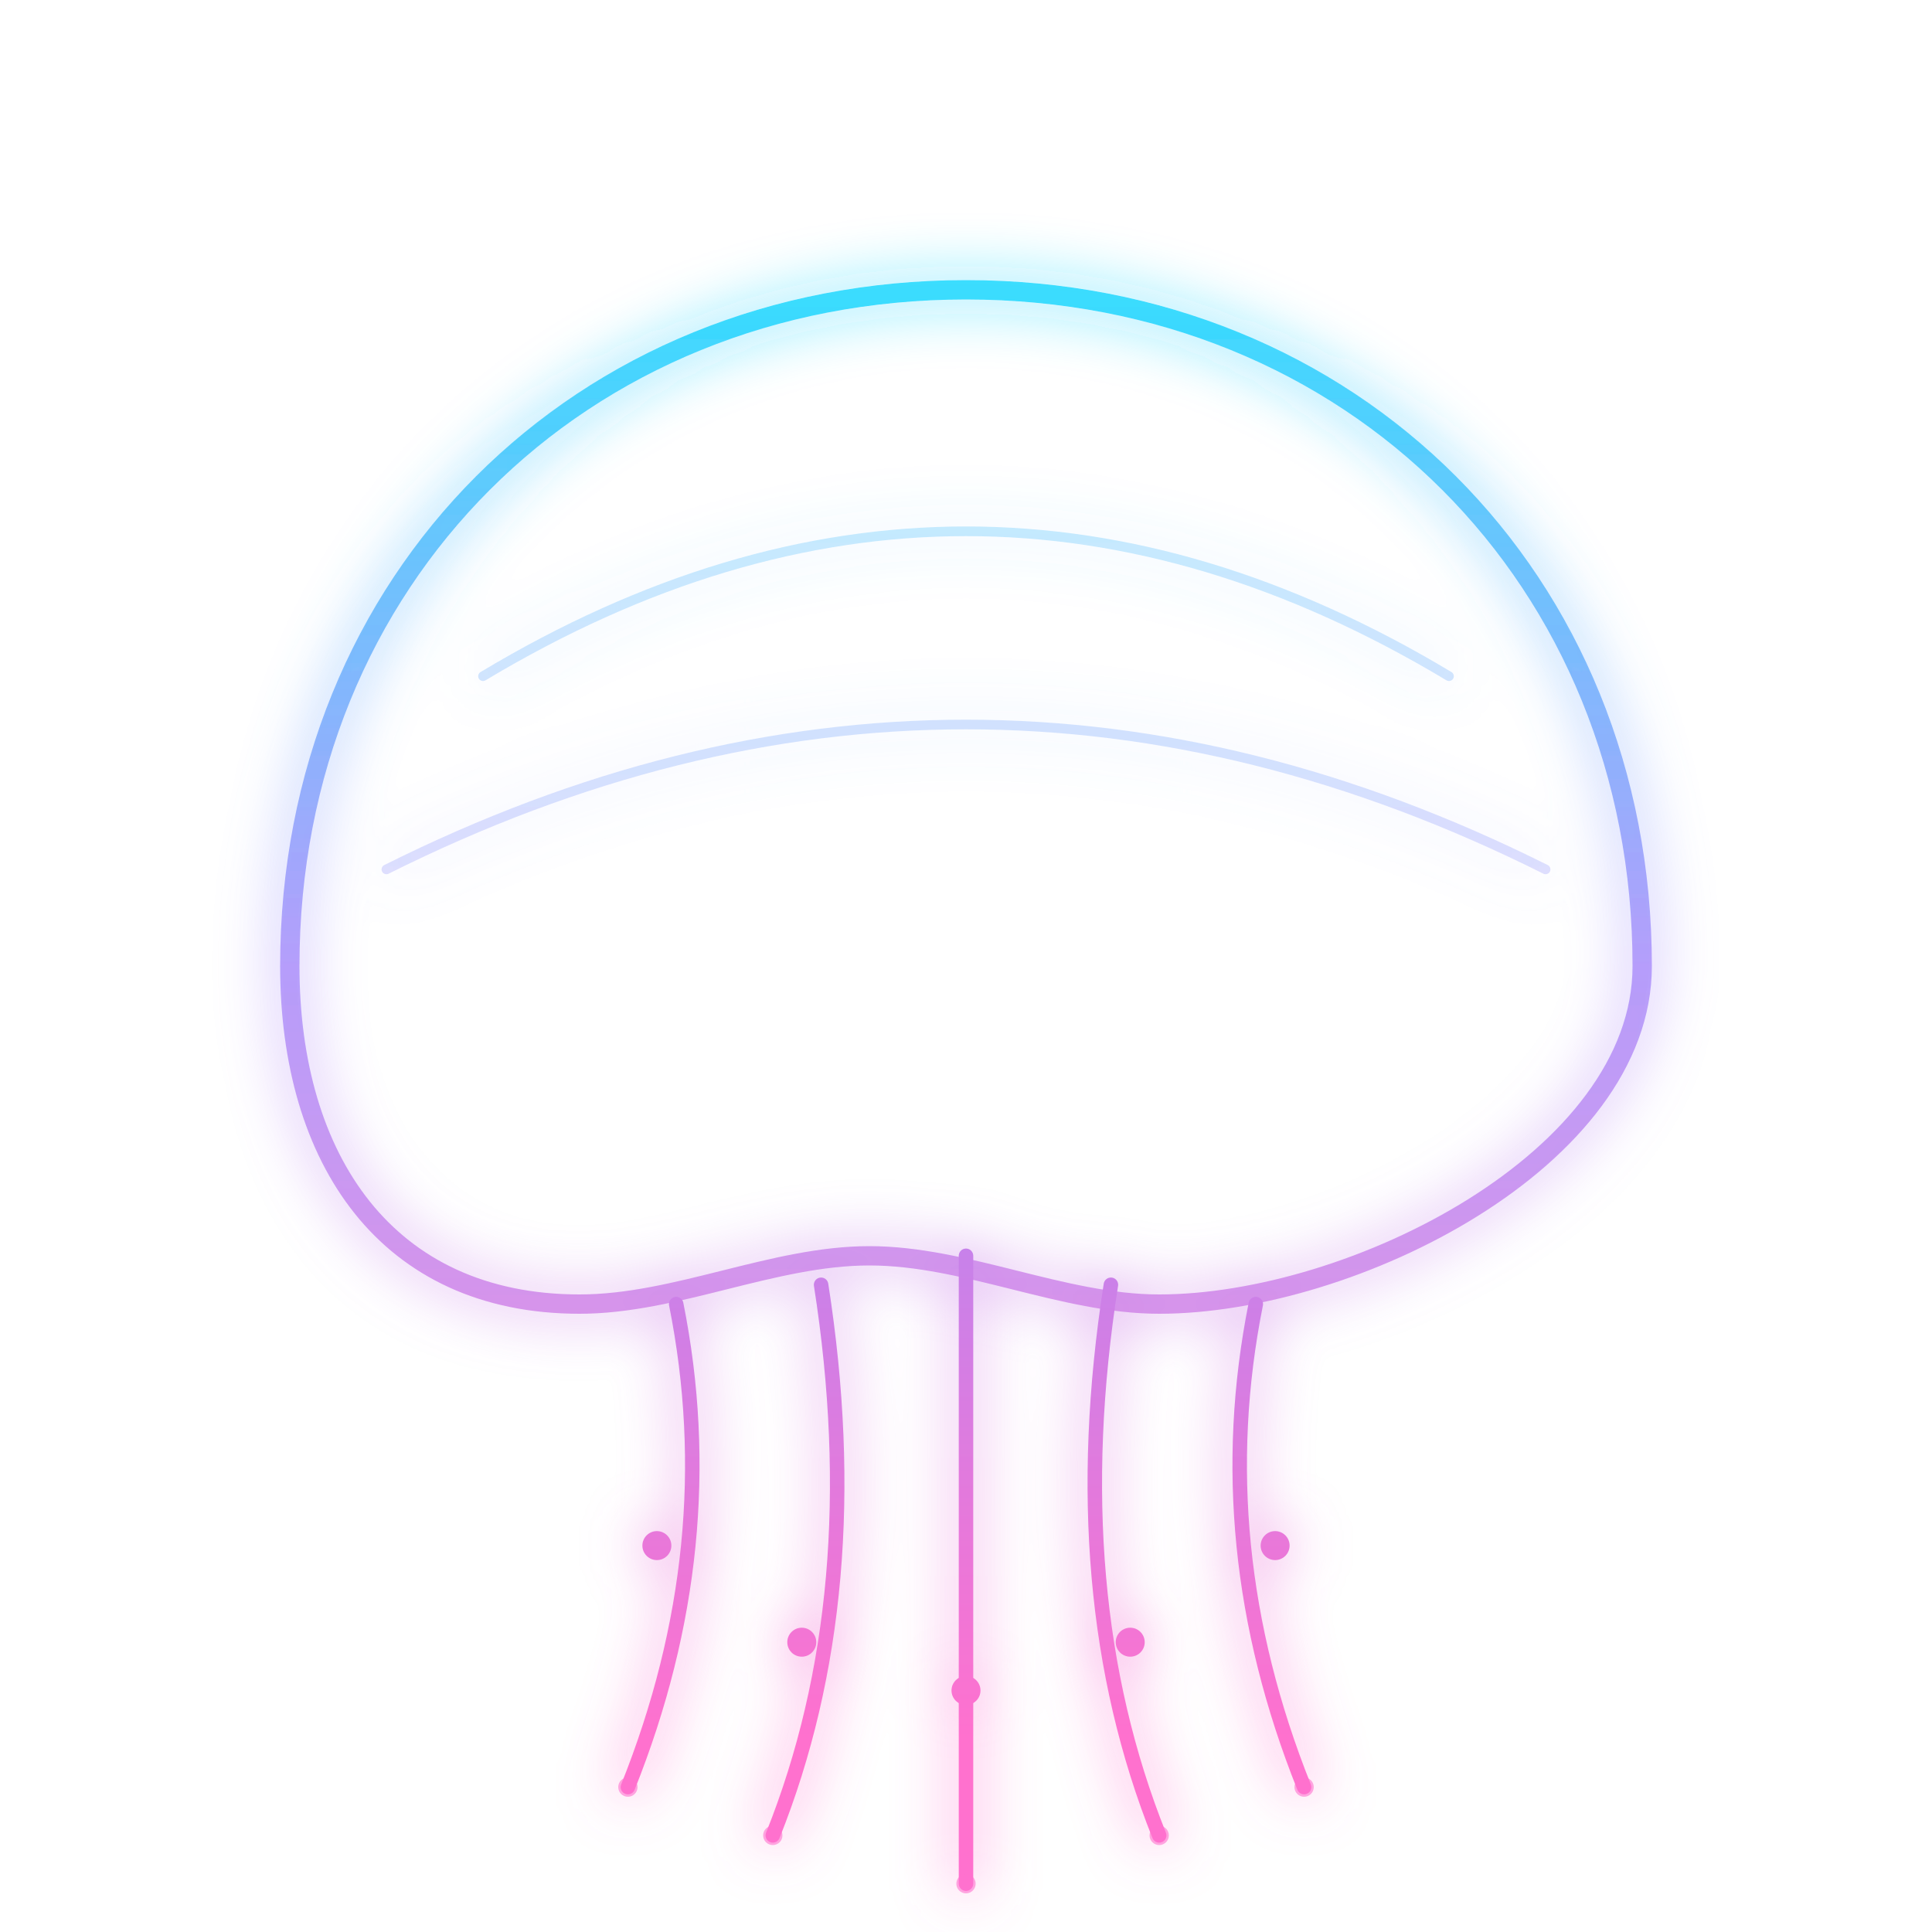
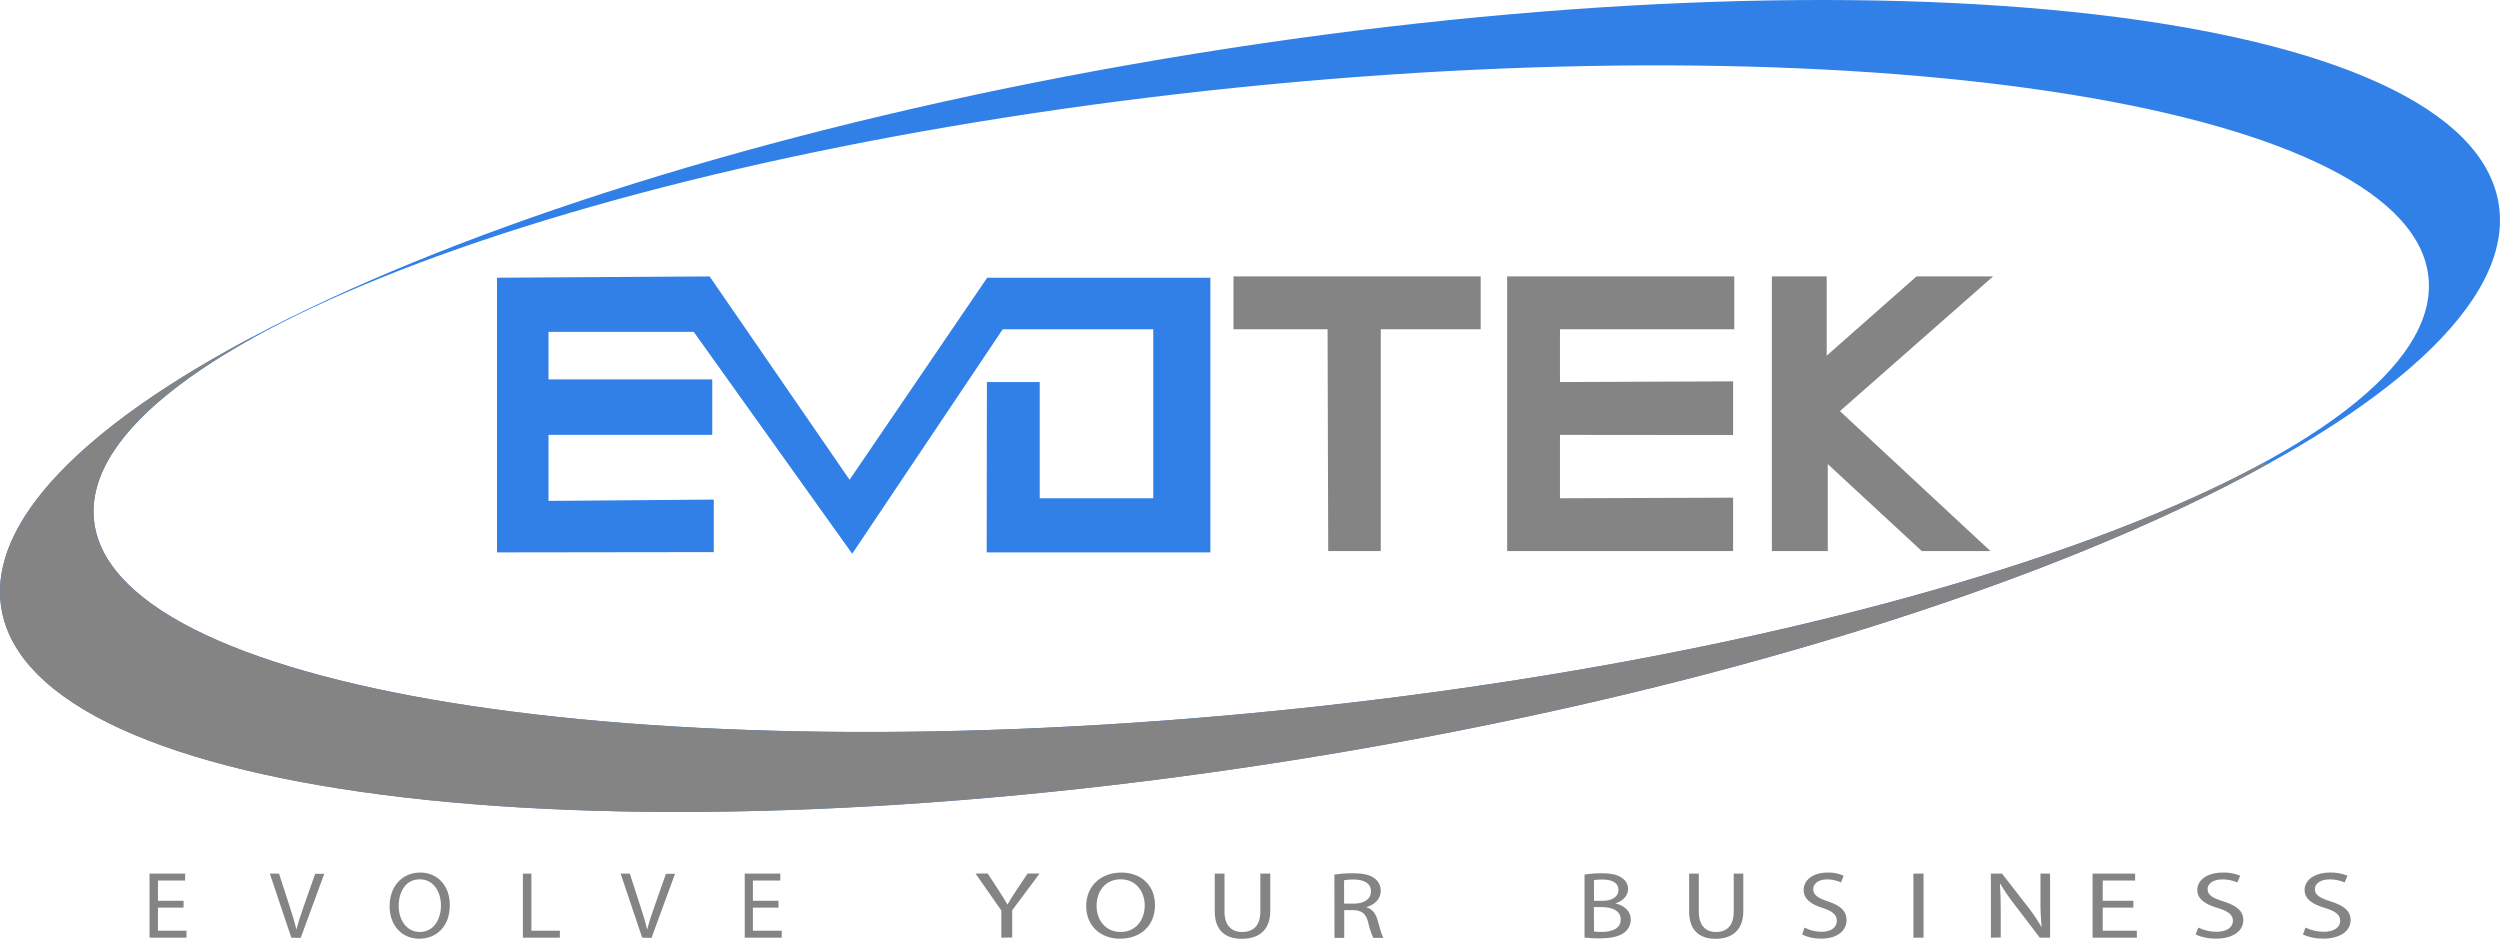
- <svg xmlns="http://www.w3.org/2000/svg" width="200" height="200" viewBox="0 0 200 200" fill="none">
+ <svg xmlns="http://www.w3.org/2000/svg" id="Layer_1" data-name="Layer 1" viewBox="0 0 946.65 355.45">
  <defs>
-     <linearGradient id="gradient_jellyfish" x1="100" y1="20" x2="100" y2="180" gradientUnits="userSpaceOnUse">
-       <stop offset="0" stop-color="#00E0FF" />
-       <stop offset="0.5" stop-color="#A78BFA" />
-       <stop offset="1" stop-color="#FF71CE" />
-     </linearGradient>
-     <filter id="glow" x="-20%" y="-20%" width="140%" height="140%">
-       <feGaussianBlur stdDeviation="3" result="coloredBlur" />
-       <feMerge>
-         <feMergeNode in="coloredBlur" />
-         <feMergeNode in="SourceGraphic" />
-       </feMerge>
-     </filter>
+     <style>.cls-1{fill:#848484;}.cls-2{fill:#3180e8;}</style>
  </defs>
-   <g filter="url(#glow)" stroke="url(#gradient_jellyfish)" stroke-width="2" fill="none" stroke-linecap="round">
-     <path d="M100,30 C60,30 30,60 30,100 C30,120 40,135 60,135 C70,135 80,130 90,130 C100,130 110,135 120,135 C140,135 170,120 170,100 C170,60 140,30 100,30 Z" opacity="0.8" />
-     <path d="M50,70 Q100,40 150,70" opacity="0.3" stroke-width="1" />
-     <path d="M40,90 Q100,60 160,90" opacity="0.3" stroke-width="1" />
-     <g stroke-width="1.5">
-       <path d="M70,135 Q75,160 65,185" />
-       <path d="M85,133 Q90,165 80,190" />
-       <path d="M100,130 Q100,170 100,195" />
-       <path d="M115,133 Q110,165 120,190" />
-       <path d="M130,135 Q125,160 135,185" />
-     </g>
-     <g fill="url(#gradient_jellyfish)" stroke="none">
-       <circle cx="68" cy="160" r="1.5" />
-       <circle cx="83" cy="170" r="1.5" />
-       <circle cx="100" cy="175" r="1.5" />
-       <circle cx="117" cy="170" r="1.5" />
-       <circle cx="132" cy="160" r="1.5" />
-       <circle cx="65" cy="185" r="1" opacity="0.6" />
-       <circle cx="80" cy="190" r="1" opacity="0.6" />
-       <circle cx="100" cy="195" r="1" opacity="0.6" />
-       <circle cx="120" cy="190" r="1" opacity="0.6" />
-       <circle cx="135" cy="185" r="1" opacity="0.6" />
-     </g>
-   </g>
+   <path class="cls-1" d="M363.51,580.7h-9.7v8.75h10.81v2.63h-14V567.82h13.47v2.62H353.81v7.67h9.7Z" transform="translate(-294 -237.02)" />
+   <path class="cls-1" d="M404.31,592.08l-8.14-24.26h3.48l3.89,12c1.07,3.27,2,6.22,2.66,9.07h.07c.71-2.81,1.74-5.87,2.85-9l4.22-12h3.44l-8.91,24.26Z" transform="translate(-294 -237.02)" />
+   <path class="cls-1" d="M464.33,579.69c0,8.36-5.22,12.78-11.59,12.78-6.58,0-11.21-5-11.21-12.31,0-7.7,4.92-12.74,11.58-12.74S464.33,572.49,464.33,579.69Zm-19.36.4c0,5.18,2.89,9.83,8,9.83s8-4.57,8-10.08c0-4.82-2.59-9.86-8-9.86s-8,4.78-8,10.11Z" transform="translate(-294 -237.02)" />
+   <path class="cls-1" d="M492,567.82h3.22v21.63H506v2.63H492Z" transform="translate(-294 -237.02)" />
+   <path class="cls-1" d="M537.17,592.08,529,567.82h3.48l3.89,12c1.07,3.27,2,6.22,2.66,9.07h.07c.71-2.81,1.74-5.87,2.85-9l4.22-12h3.44l-8.91,24.26Z" transform="translate(-294 -237.02)" />
+   <path class="cls-1" d="M588.79,580.7h-9.7v8.75H590v2.63H576V567.82h13.47v2.62H579.09v7.67h9.7Z" transform="translate(-294 -237.02)" />
+   <path class="cls-1" d="M673.16,592.08v-10.3l-9.78-14H668l4.36,6.69c1.2,1.84,2.11,3.31,3.08,5h.09c.87-1.58,1.93-3.16,3.12-5l4.46-6.69h4.55l-10.38,13.93V592Z" transform="translate(-294 -237.02)" />
+   <path class="cls-1" d="M731.35,579.69c0,8.36-6,12.78-13.24,12.78-7.52,0-12.81-5-12.81-12.31,0-7.7,5.62-12.74,13.24-12.74C726.32,567.42,731.35,572.49,731.35,579.69Zm-22.12.4c0,5.18,3.3,9.83,9.1,9.83s9.13-4.57,9.13-10.08c0-4.82-3-9.86-9.09-9.86S709.23,574.76,709.23,580.09Z" transform="translate(-294 -237.02)" />
+   <path class="cls-1" d="M757.67,567.82v14.37c0,5.43,2.83,7.74,6.64,7.74,4.23,0,6.93-2.38,6.93-7.74V567.82H775V582c0,7.45-4.61,10.51-10.79,10.51-5.83,0-10.23-2.84-10.23-10.36V567.82Z" transform="translate(-294 -237.02)" />
+   <path class="cls-1" d="M799.28,568.19a45.05,45.05,0,0,1,7.06-.5c3.93,0,6.47.61,8.25,2a5.62,5.62,0,0,1,2.24,4.6c0,3.21-2.37,5.33-5.37,6.19v.11c2.2.65,3.51,2.38,4.18,4.9.93,3.38,1.61,5.72,2.2,6.66H814a27.76,27.76,0,0,1-1.91-5.8c-.84-3.35-2.36-4.61-5.7-4.71H803v10.51h-3.68Zm3.67,11h3.76c3.93,0,6.43-1.83,6.43-4.61,0-3.13-2.67-4.5-6.56-4.53a16.33,16.33,0,0,0-3.63.29Z" transform="translate(-294 -237.02)" />
+   <path class="cls-1" d="M894,568.19a38.74,38.74,0,0,1,6.55-.5c3.58,0,5.89.54,7.62,1.76a4.87,4.87,0,0,1,2.3,4.28c0,2.34-1.77,4.39-4.69,5.33v.07c2.63.58,5.72,2.49,5.72,6.09a6.2,6.2,0,0,1-2.34,4.85c-1.94,1.55-5.07,2.27-9.6,2.27a49.07,49.07,0,0,1-5.56-.29Zm3.58,9.93h3.26c3.78,0,6-1.72,6-4.06,0-2.85-2.47-4-6.1-4a18.7,18.7,0,0,0-3.17.21Zm0,11.63a21.46,21.46,0,0,0,3,.15c3.71,0,7.12-1.19,7.12-4.72,0-3.31-3.25-4.68-7.16-4.68h-3Z" transform="translate(-294 -237.02)" />
+   <path class="cls-1" d="M937.27,567.82v14.37c0,5.43,2.76,7.74,6.47,7.74,4.12,0,6.75-2.38,6.75-7.74V567.82h3.63V582c0,7.45-4.49,10.51-10.51,10.51-5.68,0-10-2.84-10-10.36V567.82Z" transform="translate(-294 -237.02)" />
+   <path class="cls-1" d="M977.3,588.26a14.05,14.05,0,0,0,6.42,1.59c3.67,0,5.81-1.7,5.81-4.14,0-2.27-1.49-3.57-5.23-4.83-4.53-1.4-7.33-3.45-7.33-6.87,0-3.78,3.58-6.59,9-6.59a13.94,13.94,0,0,1,6.14,1.19l-1,2.55a12.15,12.15,0,0,0-5.27-1.15c-3.79,0-5.23,2-5.23,3.64,0,2.26,1.69,3.38,5.52,4.68,4.69,1.58,7.08,3.56,7.08,7.12,0,3.75-3.17,7-9.72,7a16,16,0,0,1-7.08-1.55Z" transform="translate(-294 -237.02)" />
+   <path class="cls-1" d="M1022.37,567.82v24.26h-3.84V567.82Z" transform="translate(-294 -237.02)" />
+   <path class="cls-1" d="M1047.87,592.08V567.82h4.2l9.56,12.27A65,65,0,0,1,1067,588h.09a88,88,0,0,1-.44-10V567.82h3.63v24.26h-3.9L1057,579.77a74.62,74.62,0,0,1-5.58-8.1h-.13c.22,3.06.31,6,.31,10V592Z" transform="translate(-294 -237.02)" />
+   <path class="cls-1" d="M1101.81,580.7h-11.59v8.75h12.92v2.63h-16.77V567.82h16.11v2.62h-12.26v7.67h11.59Z" transform="translate(-294 -237.02)" />
+   <path class="cls-1" d="M1126.38,588.26a16,16,0,0,0,6.9,1.59c3.94,0,6.24-1.7,6.24-4.14,0-2.27-1.59-3.57-5.62-4.83-4.87-1.4-7.88-3.45-7.88-6.87,0-3.78,3.85-6.59,9.65-6.59a16,16,0,0,1,6.59,1.19l-1.06,2.55a13.82,13.82,0,0,0-5.66-1.15c-4.07,0-5.62,2-5.62,3.64,0,2.26,1.81,3.38,5.93,4.68,5,1.58,7.61,3.56,7.61,7.12,0,3.75-3.41,7-10.44,7a18.42,18.42,0,0,1-7.61-1.55Z" transform="translate(-294 -237.02)" />
+   <path class="cls-1" d="M1167,588.26a16,16,0,0,0,6.91,1.59c3.93,0,6.23-1.7,6.23-4.14,0-2.27-1.59-3.57-5.62-4.83-4.86-1.4-7.87-3.45-7.87-6.87,0-3.78,3.85-6.59,9.64-6.59a16,16,0,0,1,6.6,1.19l-1.06,2.55a14,14,0,0,0-5.67-1.15c-4.07,0-5.62,2-5.62,3.64,0,2.26,1.82,3.38,5.93,4.68,5,1.58,7.61,3.56,7.61,7.12,0,3.75-3.4,7-10.44,7a18.42,18.42,0,0,1-7.61-1.55Z" transform="translate(-294 -237.02)" />
+   <polygon class="cls-2" points="207.7 189.67 270.28 189.17 270.28 209.06 188.2 209.17 188.2 105.16 268.7 104.67 321.7 181.67 373.81 105.16 458.32 105.16 458.32 209.17 373.62 209.17 373.7 144.67 393.7 144.67 393.7 188.67 436.7 188.67 436.7 124.67 379.7 124.67 322.7 209.67 262.7 125.67 207.7 125.67 207.7 143.67 269.7 143.67 269.7 164.67 207.7 164.67 207.7 189.67" />
+   <polygon class="cls-1" points="502.7 124.67 467.08 124.67 467.08 104.67 560.68 104.67 560.68 124.67 522.84 124.67 522.84 208.67 502.94 208.67 502.7 124.67" />
+   <polygon class="cls-1" points="691.7 104.67 670.94 104.67 670.94 208.67 692.11 208.67 692.11 175.74 727.7 208.67 753.7 208.67 696.7 155.67 754.7 104.67 725.7 104.67 691.7 134.67 691.7 104.67" />
+   <polygon class="cls-1" points="570.7 104.67 570.7 208.67 656.25 208.67 656.25 188.45 590.7 188.67 590.7 164.67 656.25 164.73 656.25 144.4 590.7 144.67 590.7 124.67 656.7 124.67 656.7 104.67 570.7 104.67" />
+   <path class="cls-2" d="M1240.19,314.46c-11.4-73.69-232.31-99.27-493.45-57.15S283.11,393.31,294.47,467s232.26,99.28,493.41,57.17S1251.51,388.19,1240.19,314.46ZM779.73,505.91C535.57,530.7,334,498,329.49,432.91s189.78-138,433.94-162.83,445.73,7.92,450.23,73S1023.88,481.12,779.73,505.91Z" transform="translate(-294 -237.02)" />
+   <path class="cls-1" d="M779.73,505.91C535.57,530.7,334,498,329.49,432.91,327.94,410.44,350,387,389.69,365v-.44c-64.12,34-100.22,70.18-95.24,102.48,11.36,73.69,232.26,99.28,493.41,57.15,151.66-24.47,283.53-66.39,365.22-111.68l-2.2-.1C1075.06,453.62,937.86,489.86,779.73,505.91Z" transform="translate(-294 -237.02)" />
</svg>
